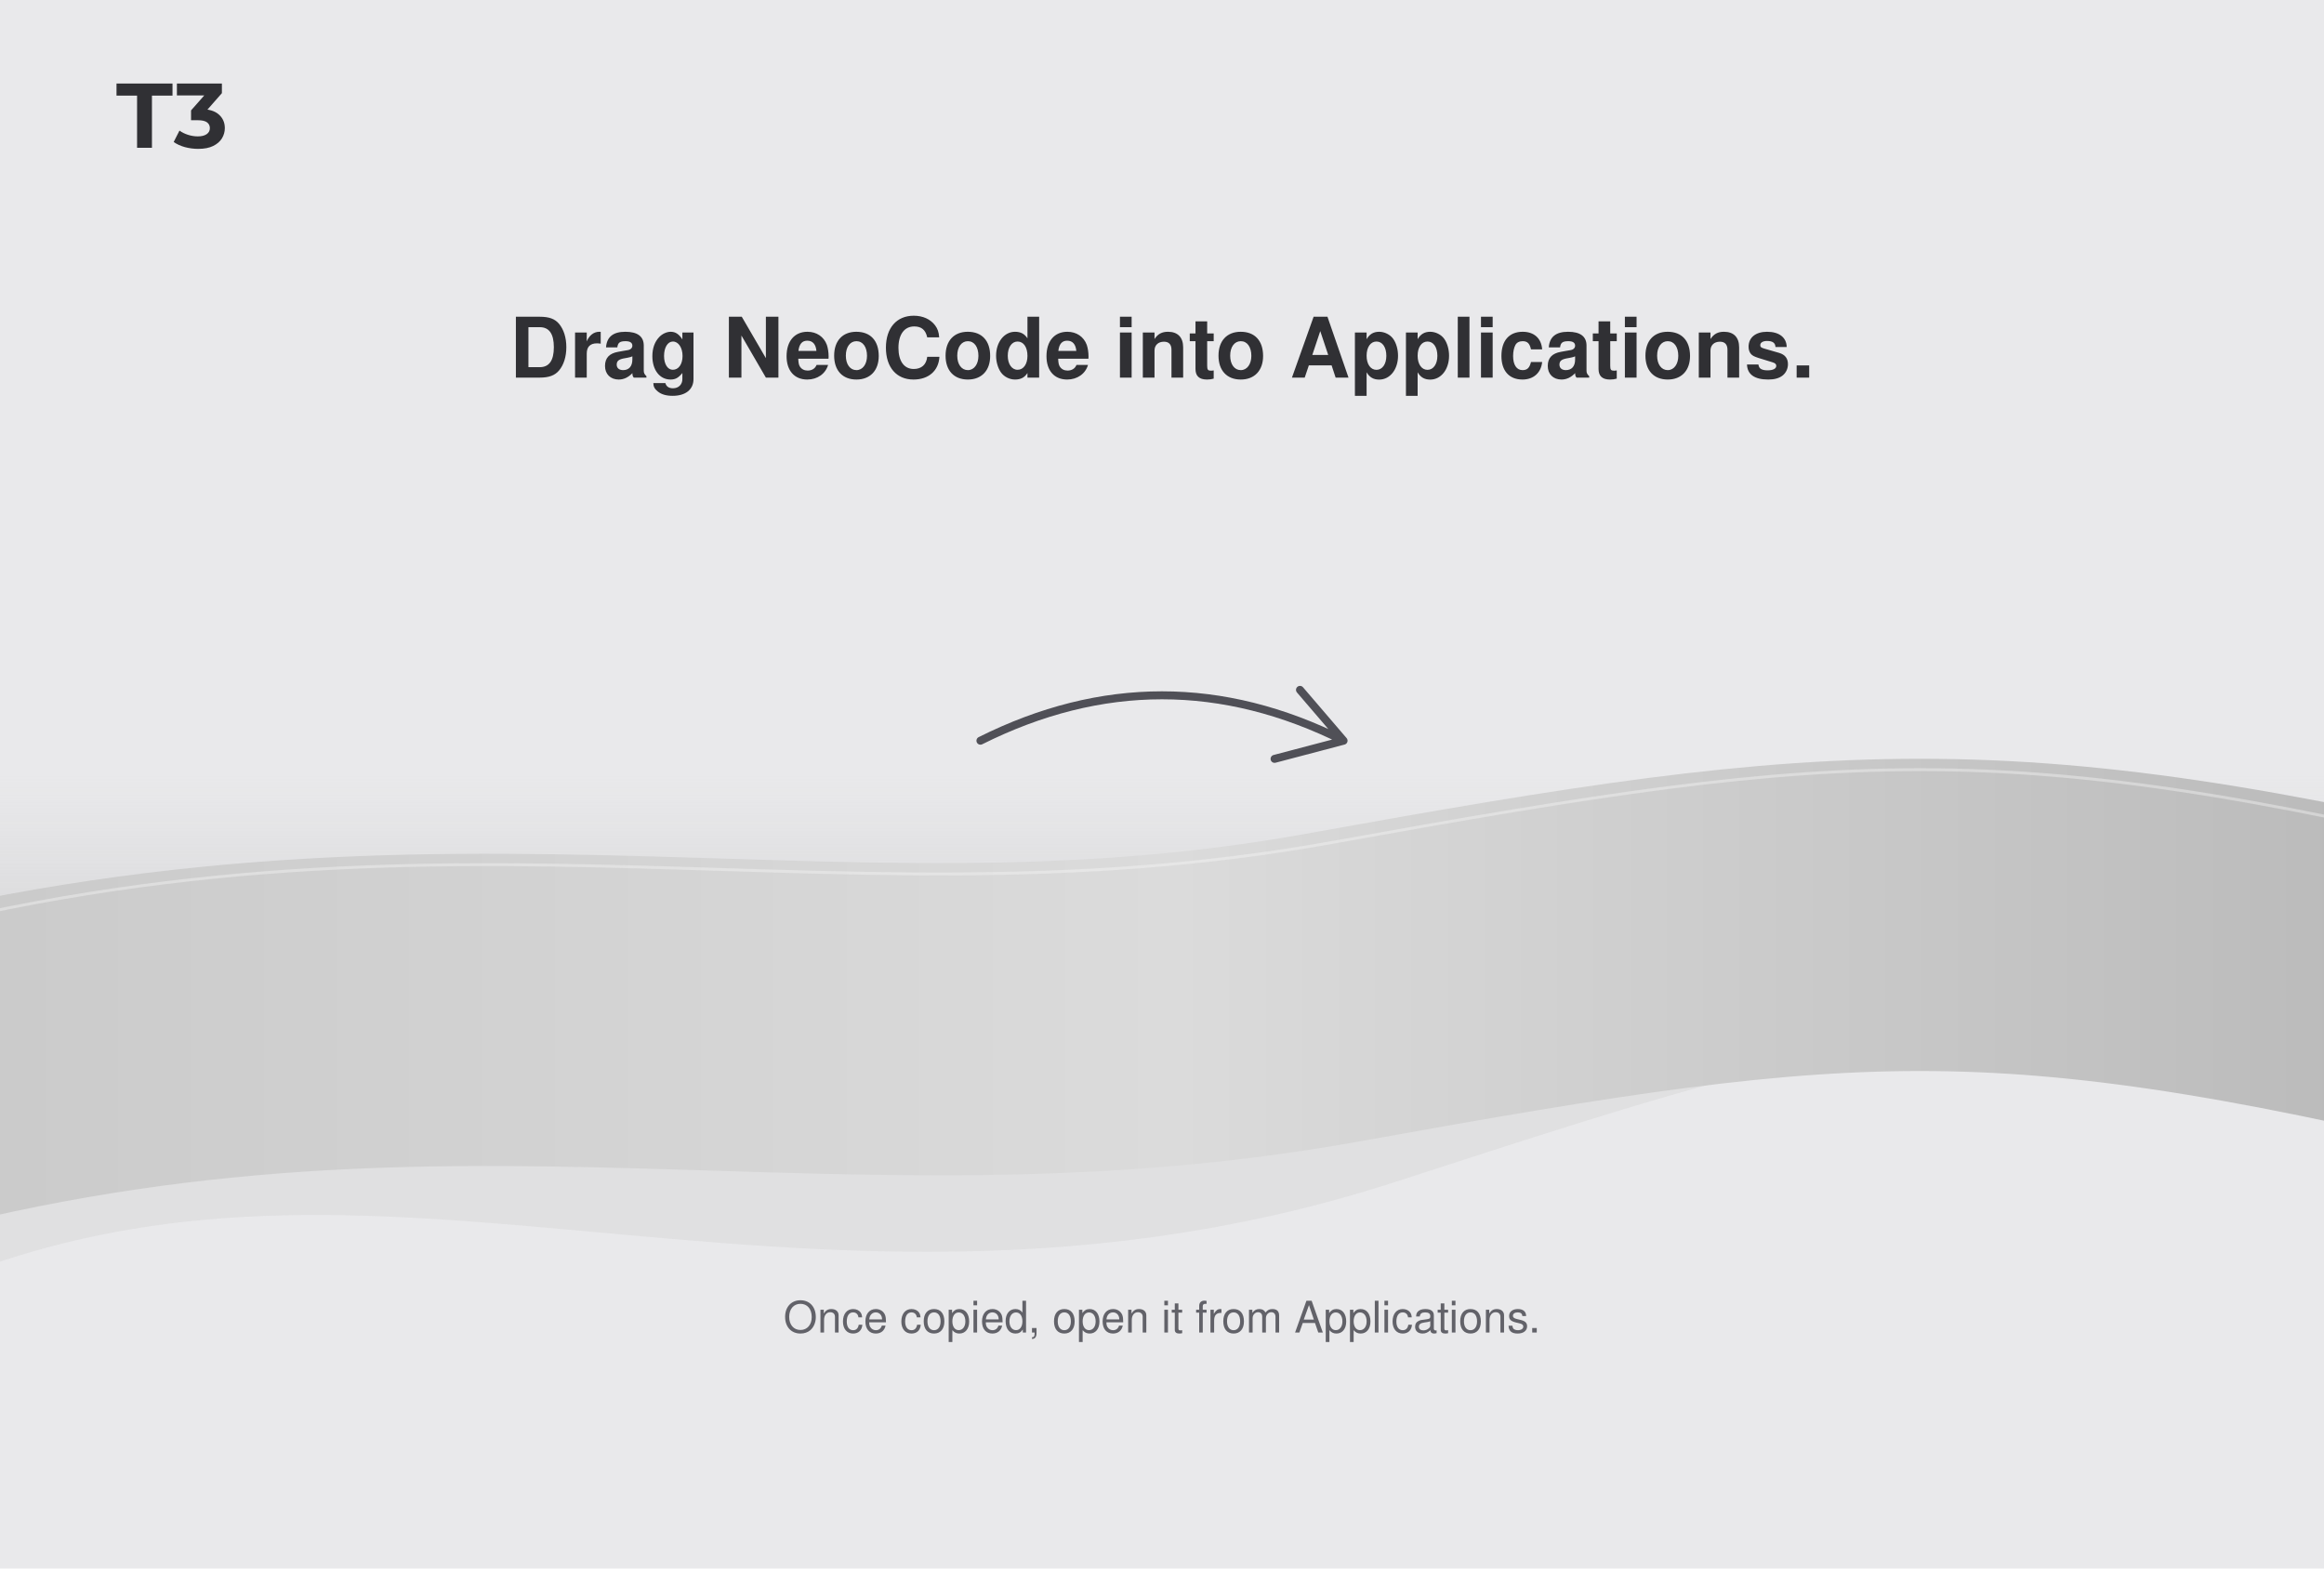
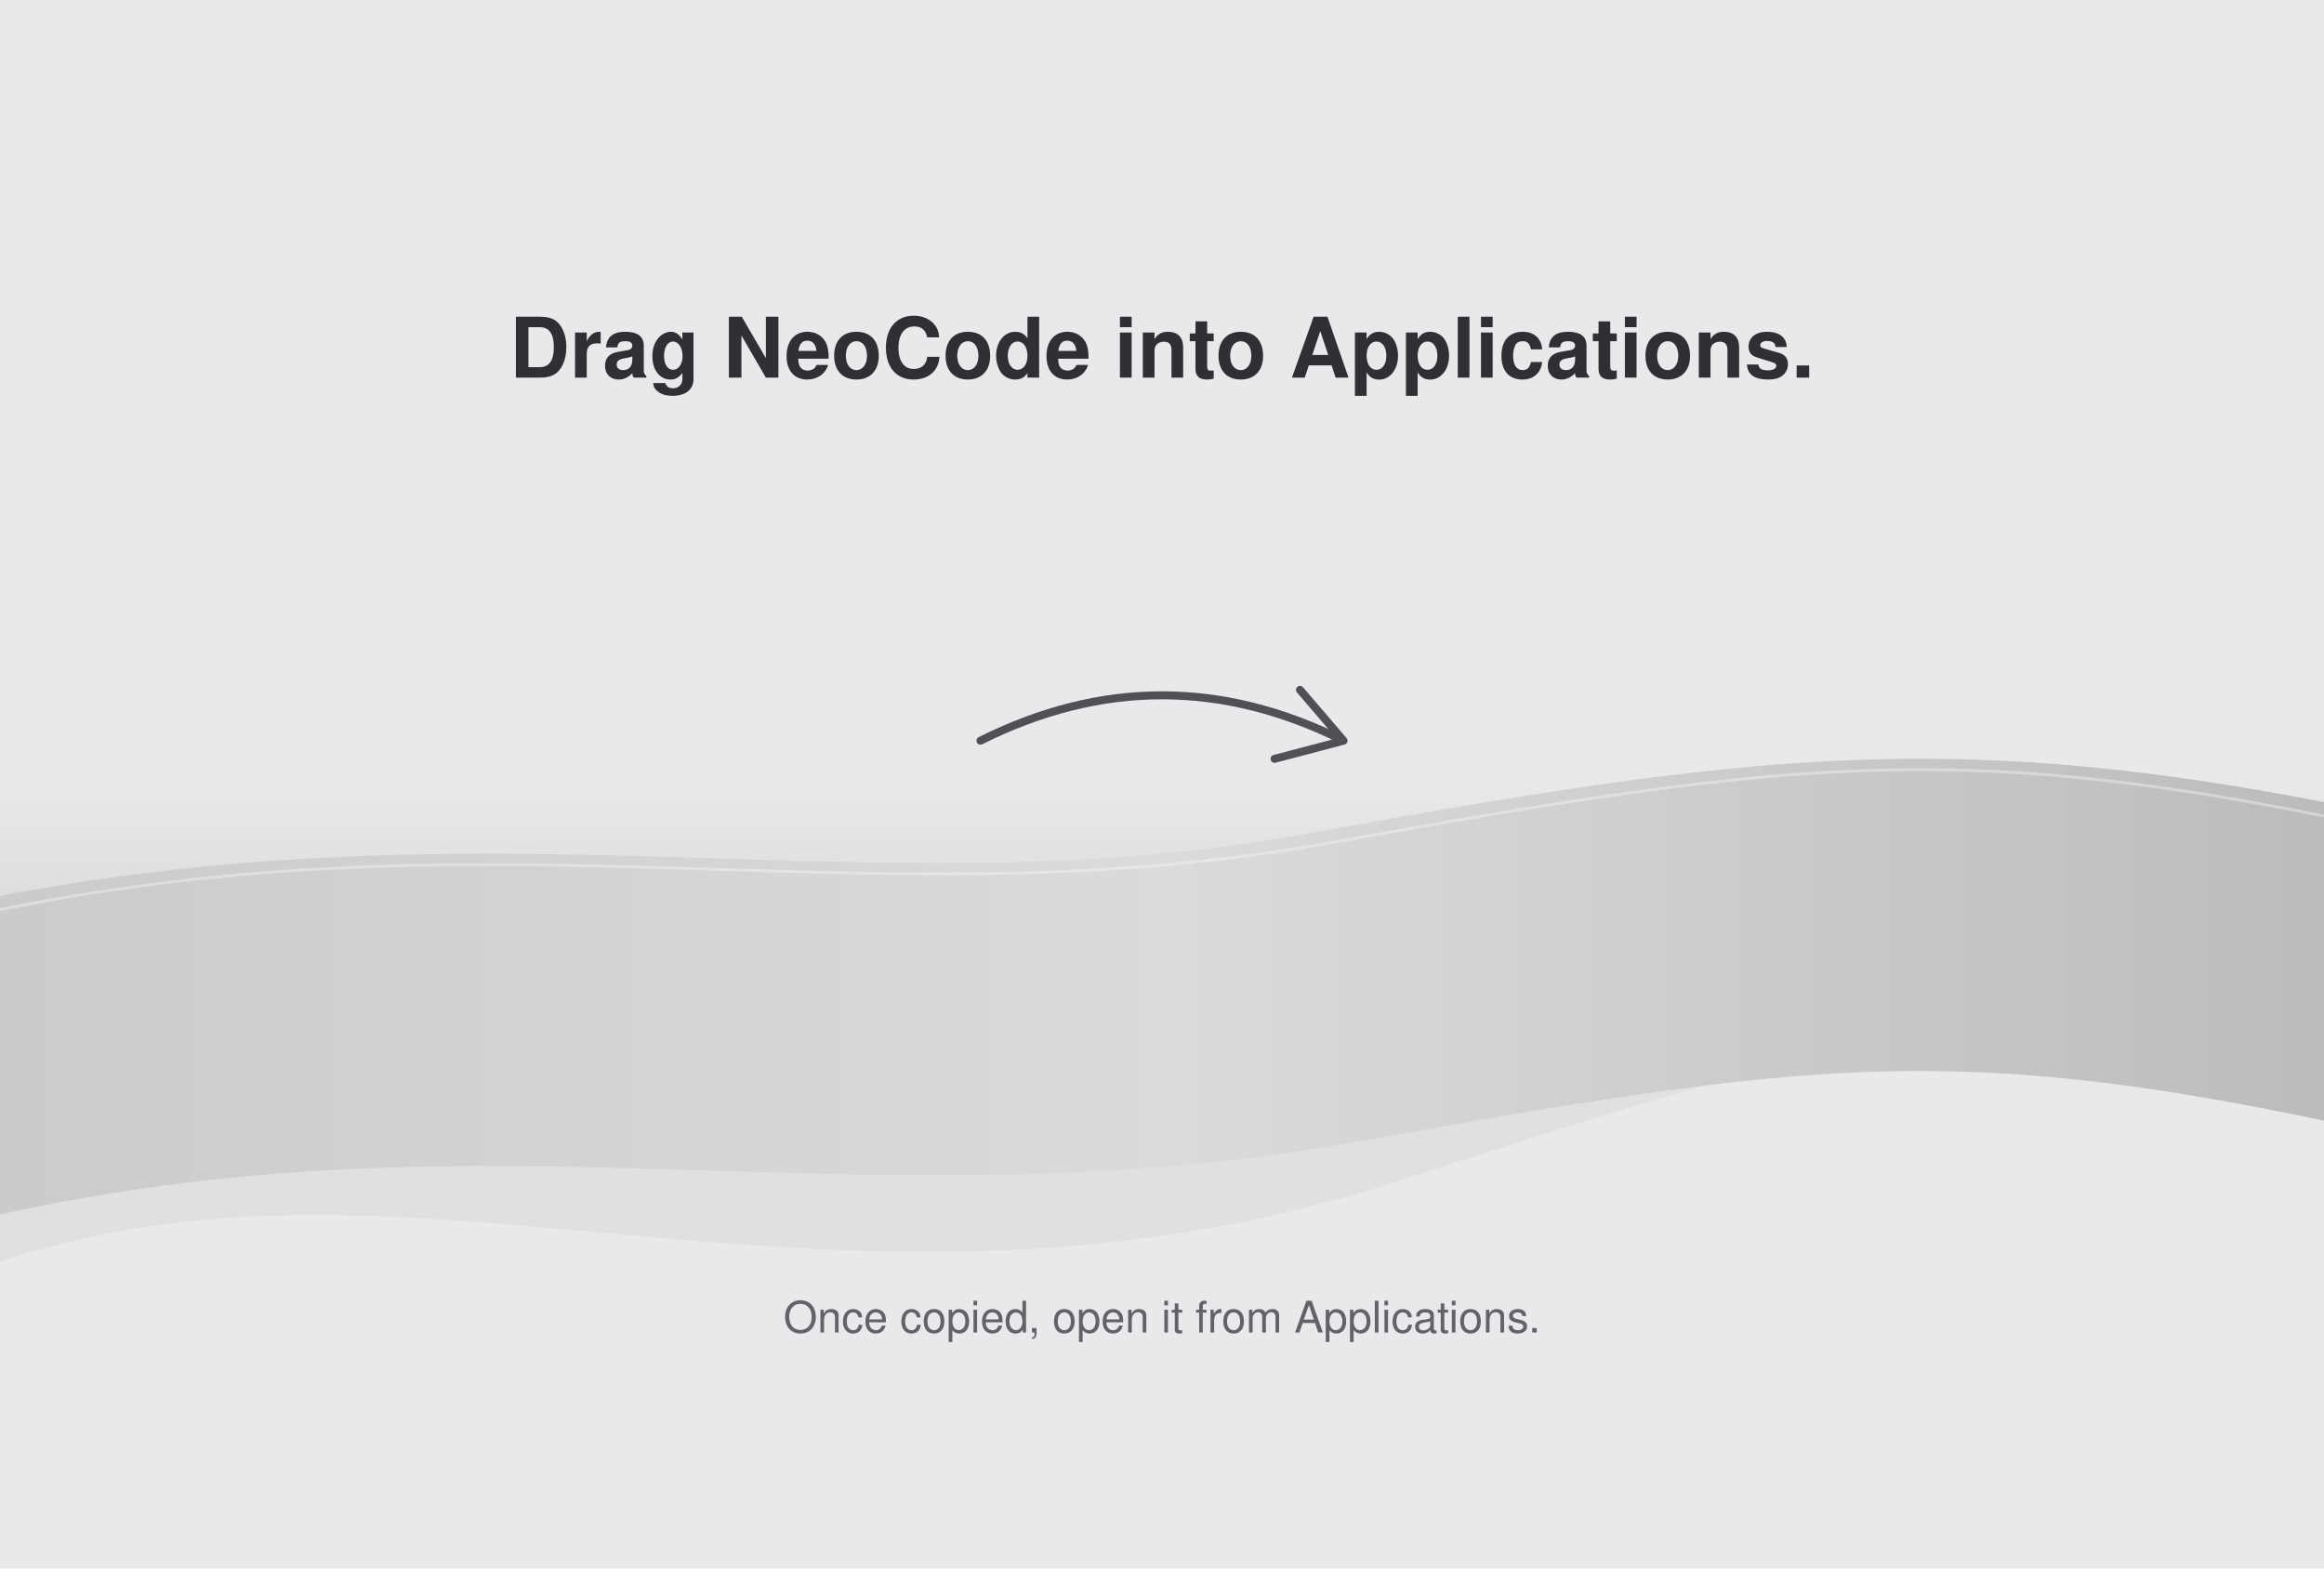
<svg xmlns="http://www.w3.org/2000/svg" width="1280" height="864" viewBox="0 0 640 432">
  <defs>
    <linearGradient id="veil" x1="0" y1="0" x2="0" y2="1">
      <stop stop-color="#B7B7B7" stop-opacity="0" />
      <stop offset=".55" stop-color="#A5A5A5" stop-opacity=".24" />
      <stop offset="1" stop-color="#D1D1D1" stop-opacity=".4" />
    </linearGradient>
    <linearGradient id="silk" x1="0" y1="0" x2="1" y2="0">
      <stop stop-color="#C8C8C8" />
      <stop offset=".5" stop-color="#DBDBDB" />
      <stop offset="1" stop-color="#B5B5B5" />
    </linearGradient>
  </defs>
  <rect width="640" height="432" fill="#E9E9EB" />
  <path d="M-60 293C95 220 214 304 362 256S559 191 707 257" stroke="url(#veil)" stroke-width="146" fill="none" opacity="1" stroke-linecap="round" stroke-linejoin="round" />
  <path d="M-60 306C113 252 223 298 367 272S553 242 707 280" stroke="url(#silk)" stroke-width="86" fill="none" opacity="1" stroke-linecap="round" stroke-linejoin="round" />
  <path d="M-60 266C113 212 223 258 367 232S553 202 707 240" stroke="#F5F5F5" stroke-width="0.8" fill="none" opacity="0.42" stroke-linecap="round" stroke-linejoin="round" />
-   <svg x="32" y="23" width="30" height="18" viewBox="15.531 37 94.394 56.96" fill="#303034">
-     <path d="M33.451 93V47.56H15.531V37H64.331V47.56H46.411V93H33.451ZM86.725 93.96C82.832 93.96 78.965 93.453 75.125 92.44C71.285 91.373 68.032 89.88 65.365 87.96L70.405 78.04C72.539 79.587 75.019 80.813 77.845 81.72C80.672 82.627 83.525 83.08 86.405 83.08C89.659 83.08 92.219 82.44 94.085 81.16C95.952 79.88 96.885 78.12 96.885 75.88C96.885 73.747 96.059 72.067 94.405 70.84C92.752 69.613 90.085 69 86.405 69H80.485V60.44L96.085 42.76L97.525 47.4H68.165V37H107.365V45.4L91.845 63.08L85.285 59.32H89.045C95.925 59.32 101.125 60.867 104.645 63.96C108.165 67.053 109.925 71.027 109.925 75.88C109.925 79.027 109.099 81.987 107.445 84.76C105.792 87.48 103.259 89.693 99.845 91.4C96.432 93.107 92.059 93.96 86.725 93.96Z" />
-   </svg>
  <text x="320" y="104" fill="#303034" font-family="Helvetica" font-size="23" font-weight="700" text-anchor="middle">Drag NeoCode into Applications.</text>
  <path d="M270 204Q320 179 370 204M358 190L370 204L351 209" stroke="#505057" stroke-width="2.2" fill="none" opacity="1" stroke-linecap="round" stroke-linejoin="round" />
  <text x="320" y="367" fill="#626269" font-family="Helvetica" font-size="12" font-weight="400" text-anchor="middle">Once copied, open it from Applications.</text>
</svg>
